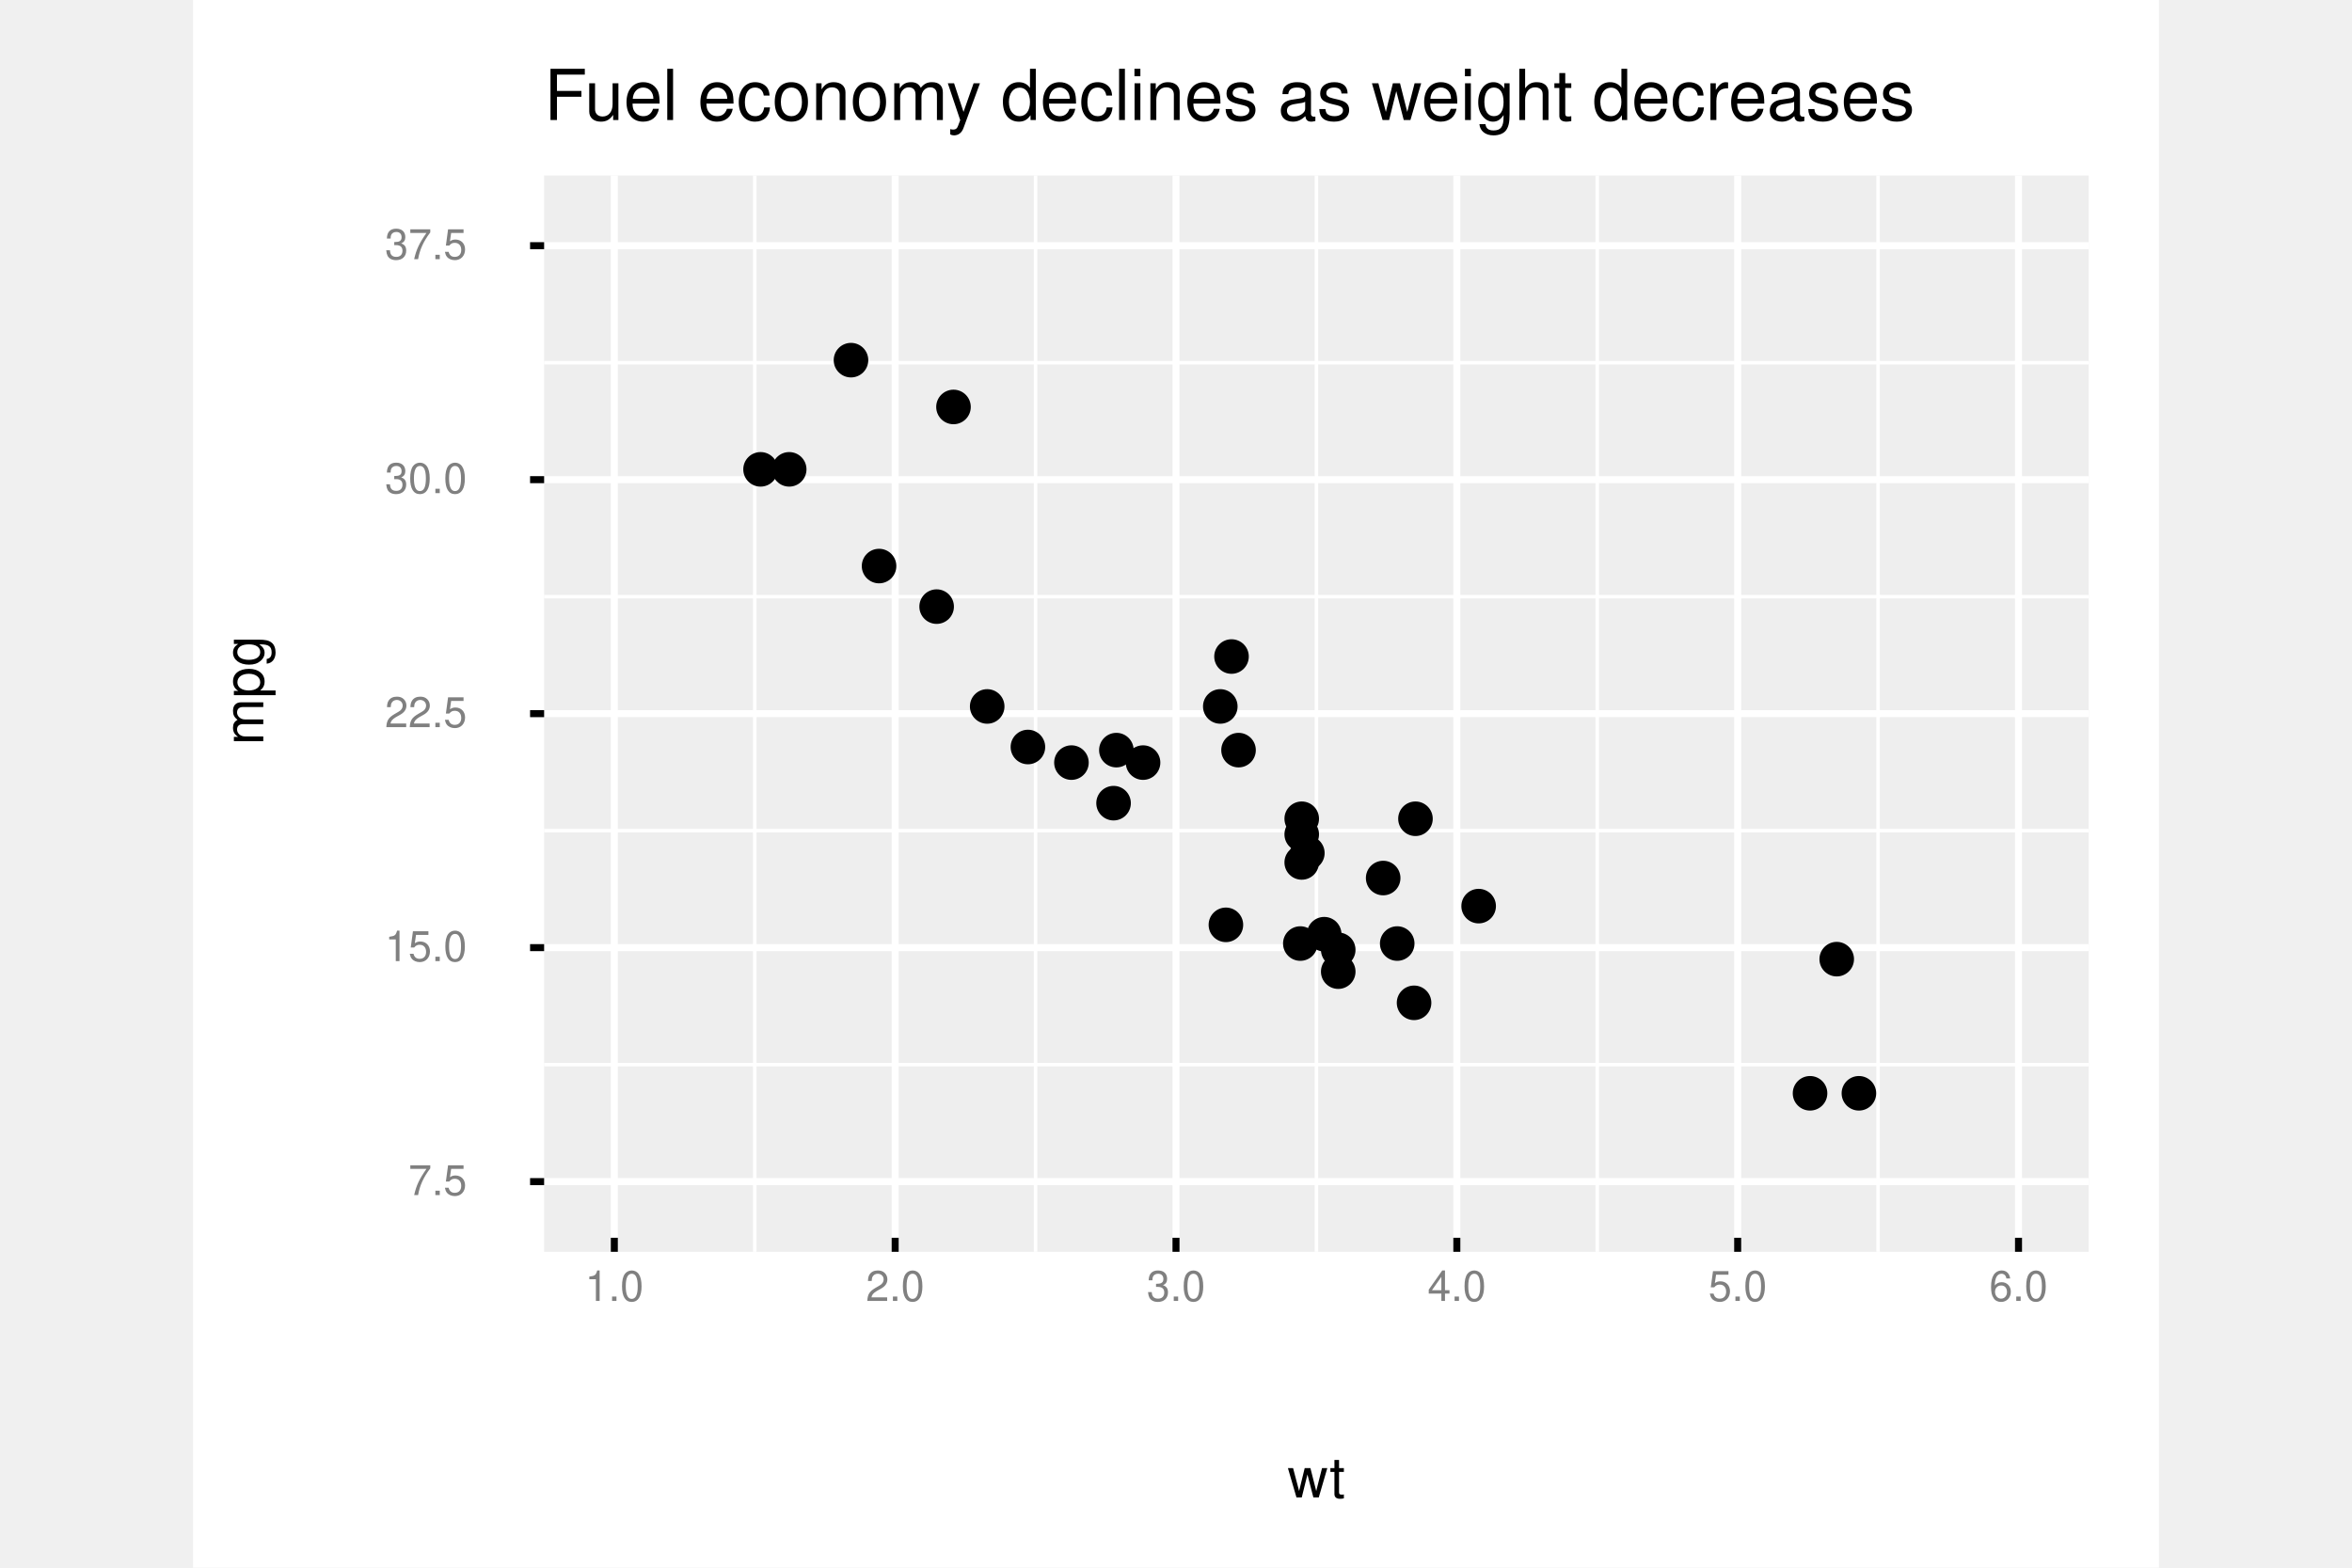
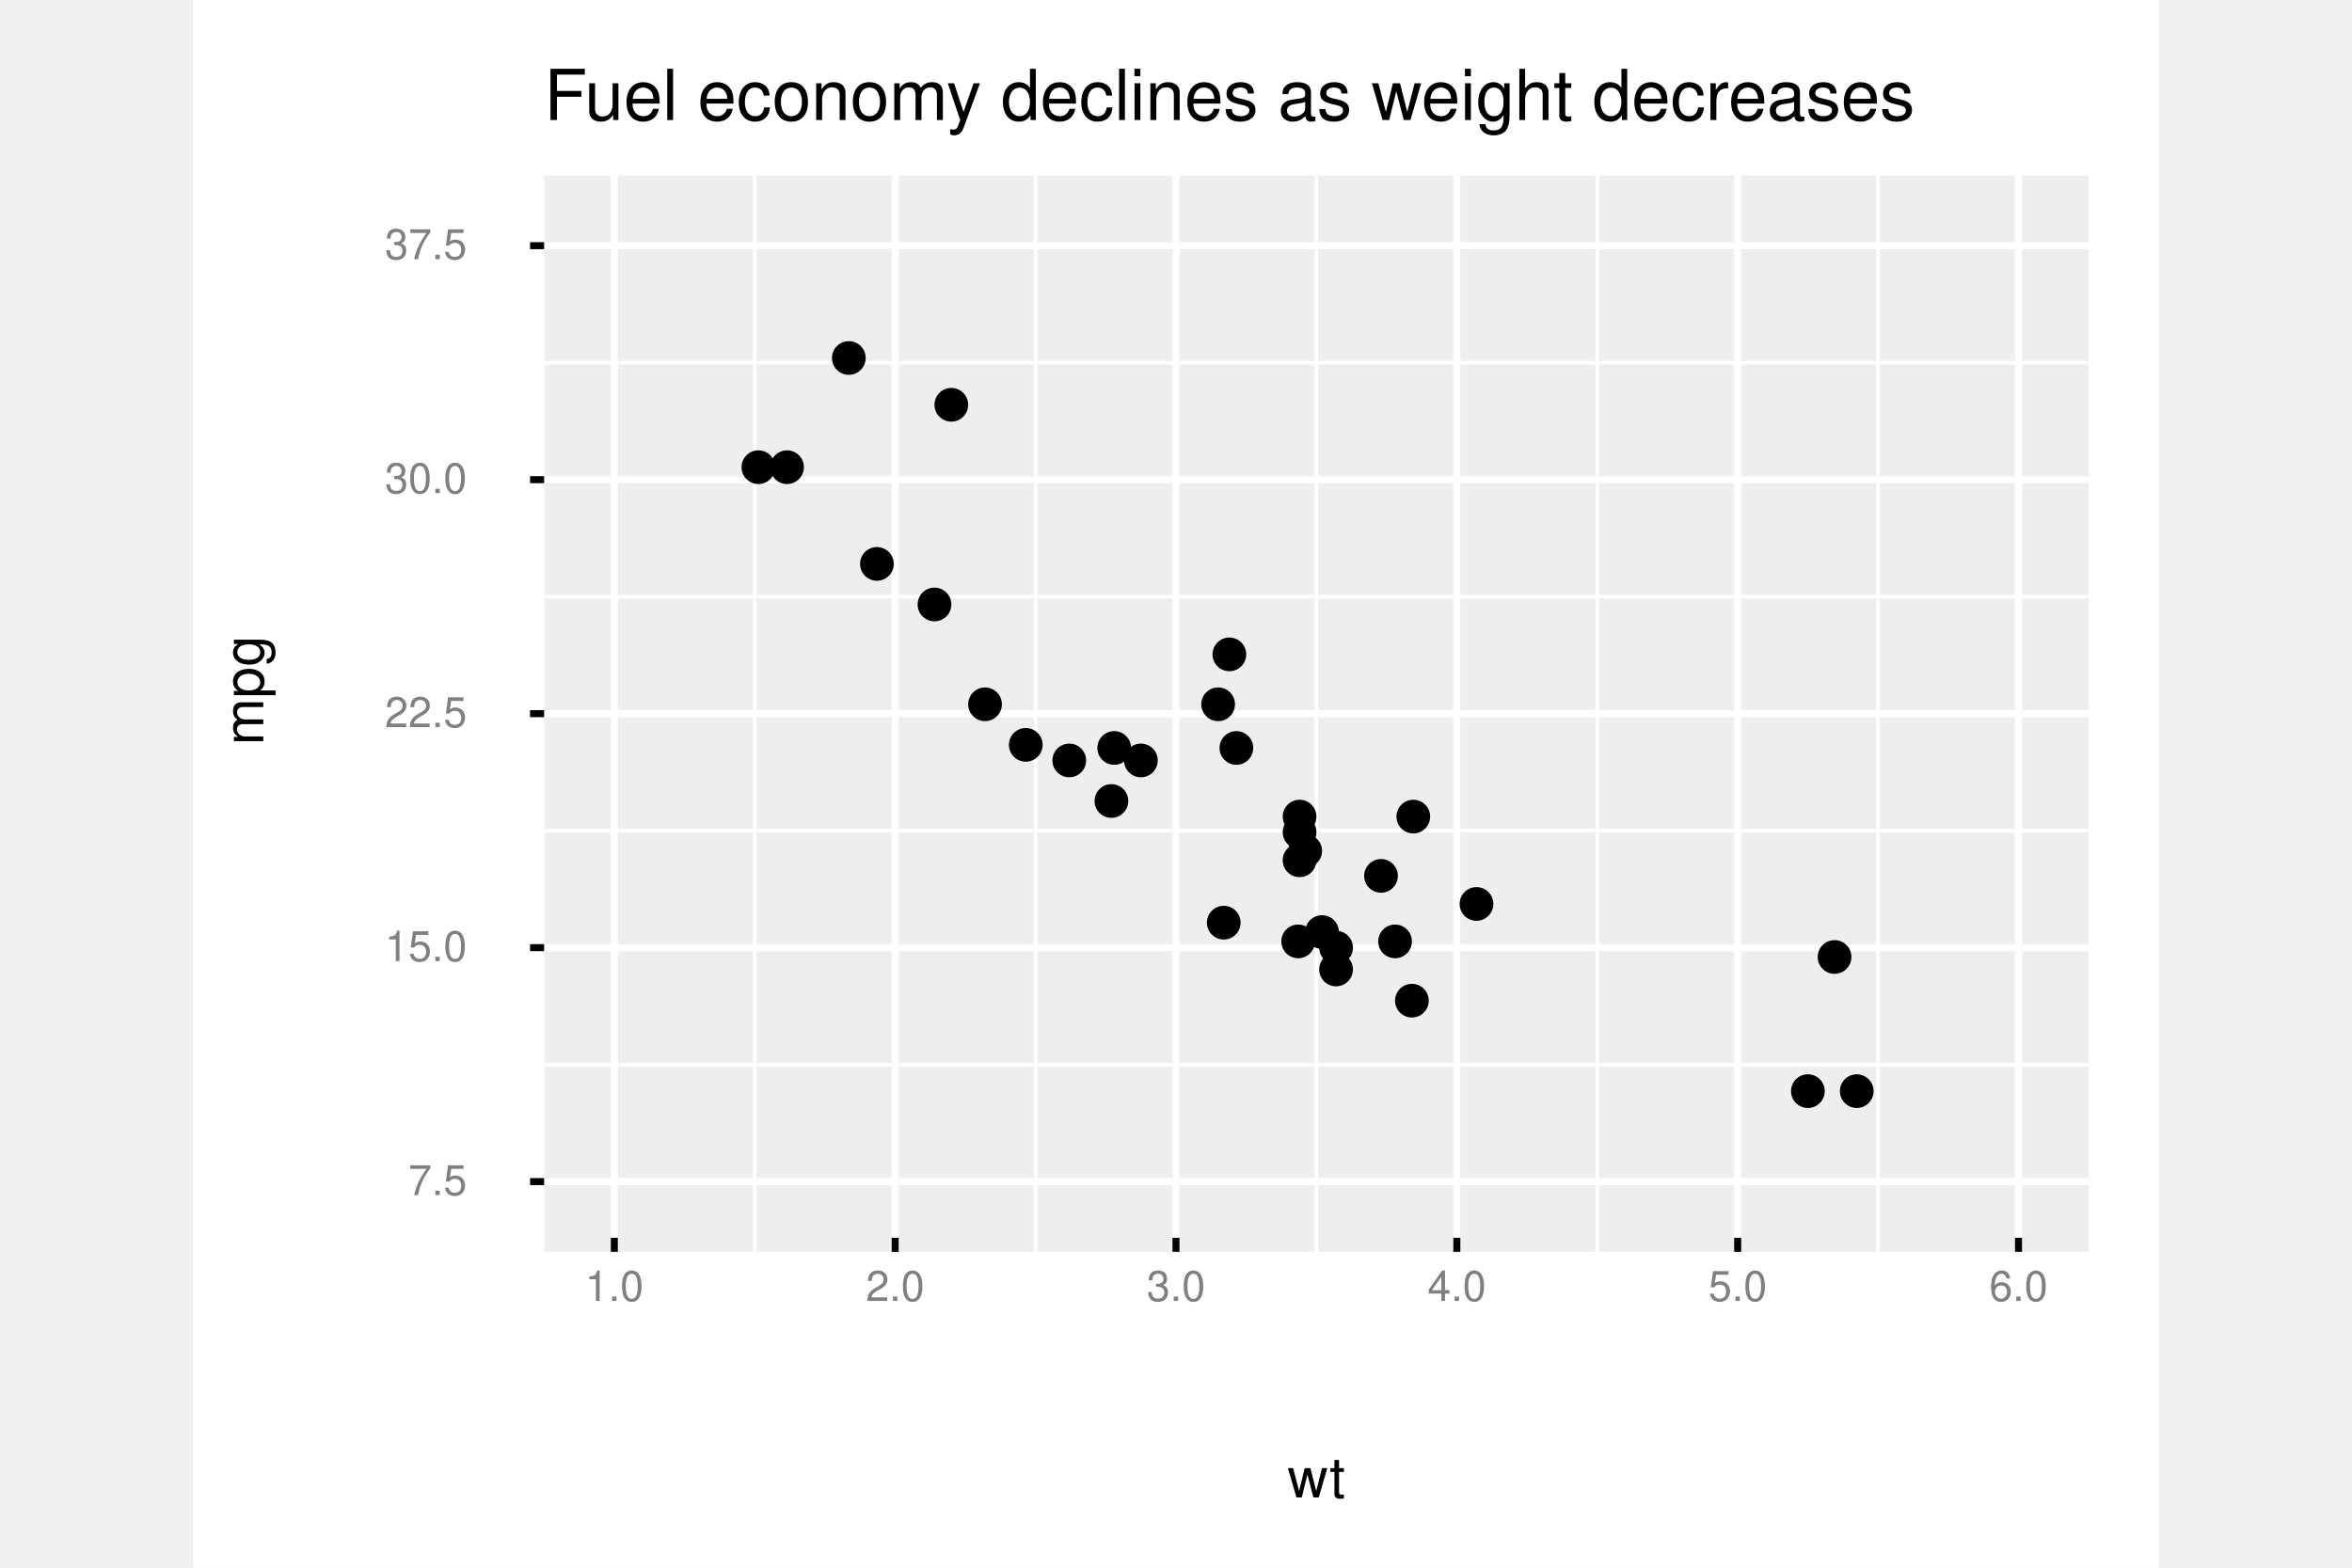
- <svg xmlns="http://www.w3.org/2000/svg" id="gg-802" viewBox="0 0 280 223.333" height="550" width="825.0">
-   <style type="text/css">#gg-802 .gg-axis-text {fill: #808080;font-size: 6px;} #gg-802 .gg-axis-text-x {} #gg-802 .gg-axis-ticks {stroke: #000000;} #gg-802 .gg-axis-title {fill: #000000;font-size: 8px;} #gg-802 .gg-legend-key {stroke: #EEEEEE;fill: #EEEEEE;stroke-width: 0.5;} #gg-802 .gg-legend-text {fill: #000000;font-size: 6px;} #gg-802 .gg-legend-title {fill: #000000;font-size: 8px;} #gg-802 .gg-panel-background {fill: #EEEEEE;} #gg-802 .gg-panel-border {} #gg-802 .gg-panel-grid {stroke: #FFFFFF;} #gg-802 .gg-panel-grid-major {stroke-width: 1;} #gg-802 .gg-panel-grid-minor {stroke-width: 0.5;} #gg-802 .gg-plot-background {fill: #FFFFFF;} #gg-802 .gg-plot-title {font-size: 10px;} #gg-802 .gg-text {font-family: Helvetica, Arial, sans-serif;} </style>
+ <svg xmlns="http://www.w3.org/2000/svg" id="gg-1986" viewBox="0 0 280 223.333" height="550" width="825.0">
+   <style type="text/css">#gg-1986 .gg-axis-text {fill: #808080;font-size: 6px;} #gg-1986 .gg-axis-text-x {} #gg-1986 .gg-axis-ticks {stroke: #000000;} #gg-1986 .gg-axis-title {fill: #000000;font-size: 8px;} #gg-1986 .gg-legend-key {stroke: #EEEEEE;fill: #EEEEEE;stroke-width: 0.5;} #gg-1986 .gg-legend-text {fill: #000000;font-size: 6px;} #gg-1986 .gg-legend-title {fill: #000000;font-size: 8px;} #gg-1986 .gg-panel-background {fill: #EEEEEE;} #gg-1986 .gg-panel-border {} #gg-1986 .gg-panel-grid {stroke: #FFFFFF;} #gg-1986 .gg-panel-grid-major {stroke-width: 1;} #gg-1986 .gg-panel-grid-minor {stroke-width: 0.5;} #gg-1986 .gg-plot-background {fill: #FFFFFF;} #gg-1986 .gg-plot-title {font-size: 10px;} #gg-1986 .gg-text {font-family: Helvetica, Arial, sans-serif;} </style>
  <rect class="gg-plot-background" width="100%" height="100%" />
  <g transform="translate(50, 25)">
    <rect x="0" y="0" height="153.333" width="220" class="gg-panel-background gg-panel-border" />
    <g opacity="1" transform="translate(0, 153.3333)">
      <line x2="220" class="gg-axis-line gg-axis-line-x" />
    </g>
    <g transform="translate(10,153.3333)" font-size="10" text-anchor="middle">
      <g opacity="1" transform="translate(200.0,0)">
        <text y="7" class="gg-text gg-axis-text gg-axis-text-x" text-anchor="middle">6.0</text>
      </g>
      <g opacity="1" transform="translate(160.0,0)">
        <text y="7" class="gg-text gg-axis-text gg-axis-text-x" text-anchor="middle">5.0</text>
      </g>
      <g opacity="1" transform="translate(120.0,0)">
        <text y="7" class="gg-text gg-axis-text gg-axis-text-x" text-anchor="middle">4.0</text>
      </g>
      <g opacity="1" transform="translate(80.0,0)">
        <text y="7" class="gg-text gg-axis-text gg-axis-text-x" text-anchor="middle">3.0</text>
      </g>
      <g opacity="1" transform="translate(40.0,0)">
        <text y="7" class="gg-text gg-axis-text gg-axis-text-x" text-anchor="middle">2.0</text>
      </g>
      <g opacity="1" transform="translate(0.0,0)">
        <text y="7" class="gg-text gg-axis-text gg-axis-text-x" text-anchor="middle">1.0</text>
      </g>
      <g opacity="1" transform="translate(200.0,0)">
        <line y2="-153.333" class="gg-panel-grid gg-panel-grid-major" />
      </g>
      <g opacity="1" transform="translate(160.0,0)">
        <line y2="-153.333" class="gg-panel-grid gg-panel-grid-major" />
      </g>
      <g opacity="1" transform="translate(120.0,0)">
        <line y2="-153.333" class="gg-panel-grid gg-panel-grid-major" />
      </g>
      <g opacity="1" transform="translate(80.0,0)">
        <line y2="-153.333" class="gg-panel-grid gg-panel-grid-major" />
      </g>
      <g opacity="1" transform="translate(40.0,0)">
        <line y2="-153.333" class="gg-panel-grid gg-panel-grid-major" />
      </g>
      <g opacity="1" transform="translate(0.0,0)">
        <line y2="-153.333" class="gg-panel-grid gg-panel-grid-major" />
      </g>
      <g opacity="1" transform="translate(160.0,0)">
        <line y2="-153.333" class="gg-panel-grid gg-panel-grid-minor" transform="translate(20.0, 0)" />
      </g>
      <g opacity="1" transform="translate(120.0,0)">
        <line y2="-153.333" class="gg-panel-grid gg-panel-grid-minor" transform="translate(20.0, 0)" />
      </g>
      <g opacity="1" transform="translate(80.0,0)">
        <line y2="-153.333" class="gg-panel-grid gg-panel-grid-minor" transform="translate(20.0, 0)" />
      </g>
      <g opacity="1" transform="translate(40.0,0)">
        <line y2="-153.333" class="gg-panel-grid gg-panel-grid-minor" transform="translate(20.0, 0)" />
      </g>
      <g opacity="1" transform="translate(0.0,0)">
        <line y2="-153.333" class="gg-panel-grid gg-panel-grid-minor" transform="translate(20.0, 0)" />
      </g>
    </g>
    <g transform="translate(10,153.3333)" font-size="10" text-anchor="middle">
      <g opacity="1" transform="translate(200.0,0)">
        <line y2="-2" class="gg-axis-ticks gg-axis-ticks-x" />
      </g>
      <g opacity="1" transform="translate(160.0,0)">
        <line y2="-2" class="gg-axis-ticks gg-axis-ticks-x" />
      </g>
      <g opacity="1" transform="translate(120.0,0)">
        <line y2="-2" class="gg-axis-ticks gg-axis-ticks-x" />
      </g>
      <g opacity="1" transform="translate(80.0,0)">
        <line y2="-2" class="gg-axis-ticks gg-axis-ticks-x" />
      </g>
      <g opacity="1" transform="translate(40.0,0)">
        <line y2="-2" class="gg-axis-ticks gg-axis-ticks-x" />
      </g>
      <g opacity="1" transform="translate(0.0,0)">
        <line y2="-2" class="gg-axis-ticks gg-axis-ticks-x" />
      </g>
    </g>
    <text x="110.0" y="188.333" class="gg-text gg-axis-title" text-anchor="middle">wt</text>
    <g transform="translate(0, 0)">
      <line y2="153.333" class="gg-axis-line gg-axis-line-y" />
    </g>
    <g transform="translate(0, 0)" font-size="10" text-anchor="end">
      <g opacity="1" transform="translate(0,10.0)">
        <text x="-11" dy="0.32em" class="gg-text gg-axis-text gg-axis-text-y">37.5</text>
      </g>
      <g opacity="1" transform="translate(0,43.33333)">
        <text x="-11" dy="0.32em" class="gg-text gg-axis-text gg-axis-text-y">30.0</text>
      </g>
      <g opacity="1" transform="translate(0,76.66667)">
        <text x="-11" dy="0.32em" class="gg-text gg-axis-text gg-axis-text-y">22.5</text>
      </g>
      <g opacity="1" transform="translate(0,110.0)">
        <text x="-11" dy="0.32em" class="gg-text gg-axis-text gg-axis-text-y">15.0</text>
      </g>
      <g opacity="1" transform="translate(0,143.3333)">
        <text x="-11" dy="0.32em" class="gg-text gg-axis-text gg-axis-text-y">7.5</text>
      </g>
      <g opacity="1" transform="translate(0,10.0)">
        <line x2="220" class="gg-panel-grid gg-panel-grid-major" />
      </g>
      <g opacity="1" transform="translate(0,43.33333)">
        <line x2="220" class="gg-panel-grid gg-panel-grid-major" />
      </g>
      <g opacity="1" transform="translate(0,76.66667)">
        <line x2="220" class="gg-panel-grid gg-panel-grid-major" />
      </g>
      <g opacity="1" transform="translate(0,110.0)">
        <line x2="220" class="gg-panel-grid gg-panel-grid-major" />
      </g>
      <g opacity="1" transform="translate(0,143.3333)">
        <line x2="220" class="gg-panel-grid gg-panel-grid-major" />
      </g>
      <g opacity="1" transform="translate(0,43.33333)">
        <line x2="220" class="gg-panel-grid gg-panel-grid-minor" transform="translate(0, -16.66667)" />
      </g>
      <g opacity="1" transform="translate(0,76.66667)">
        <line x2="220" class="gg-panel-grid gg-panel-grid-minor" transform="translate(0, -16.66667)" />
      </g>
      <g opacity="1" transform="translate(0,110.0)">
        <line x2="220" class="gg-panel-grid gg-panel-grid-minor" transform="translate(0, -16.66667)" />
      </g>
      <g opacity="1" transform="translate(0,143.3333)">
        <line x2="220" class="gg-panel-grid gg-panel-grid-minor" transform="translate(0, -16.66667)" />
      </g>
    </g>
    <g transform="translate(0, 0)" font-size="10" text-anchor="end">
      <g opacity="1" transform="translate(0,10.0)">
        <line x2="-2" class="gg-axis-ticks gg-axis-ticks-y" />
      </g>
      <g opacity="1" transform="translate(0,43.33333)">
        <line x2="-2" class="gg-axis-ticks gg-axis-ticks-y" />
      </g>
      <g opacity="1" transform="translate(0,76.66667)">
        <line x2="-2" class="gg-axis-ticks gg-axis-ticks-y" />
      </g>
      <g opacity="1" transform="translate(0,110.0)">
        <line x2="-2" class="gg-axis-ticks gg-axis-ticks-y" />
      </g>
      <g opacity="1" transform="translate(0,143.3333)">
        <line x2="-2" class="gg-axis-ticks gg-axis-ticks-y" />
      </g>
    </g>
    <text x="-73.333" y="-40" class="gg-text gg-axis-title" text-anchor="middle" transform="rotate(-90)">mpg</text>
-     <svg viewBox="-1 -1 11 11" x="71.415" y="79.948" height="6.77" width="6.77">
-       <circle cx="5" cy="5" r="4" fill-opacity="1" fill="black" />
-     </svg>
-     <svg viewBox="-1 -1 11 11" x="81.615" y="79.948" height="6.77" width="6.77">
-       <circle cx="5" cy="5" r="4" fill-opacity="1" fill="black" />
-     </svg>
-     <svg viewBox="-1 -1 11 11" x="59.415" y="71.948" height="6.77" width="6.77">
-       <circle cx="5" cy="5" r="4" fill-opacity="1" fill="black" />
-     </svg>
-     <svg viewBox="-1 -1 11 11" x="95.215" y="78.17" height="6.77" width="6.77">
-       <circle cx="5" cy="5" r="4" fill-opacity="1" fill="black" />
-     </svg>
-     <svg viewBox="-1 -1 11 11" x="104.215" y="90.17" height="6.77" width="6.77">
-       <circle cx="5" cy="5" r="4" fill-opacity="1" fill="black" />
-     </svg>
-     <svg viewBox="-1 -1 11 11" x="105.015" y="92.837" height="6.77" width="6.77">
-       <circle cx="5" cy="5" r="4" fill-opacity="1" fill="black" />
-     </svg>
-     <svg viewBox="-1 -1 11 11" x="109.415" y="109.726" height="6.77" width="6.77">
-       <circle cx="5" cy="5" r="4" fill-opacity="1" fill="black" />
-     </svg>
-     <svg viewBox="-1 -1 11 11" x="94.215" y="64.837" height="6.77" width="6.77">
-       <circle cx="5" cy="5" r="4" fill-opacity="1" fill="black" />
-     </svg>
-     <svg viewBox="-1 -1 11 11" x="92.615" y="71.948" height="6.77" width="6.77">
-       <circle cx="5" cy="5" r="4" fill-opacity="1" fill="black" />
-     </svg>
-     <svg viewBox="-1 -1 11 11" x="104.215" y="87.948" height="6.77" width="6.77">
-       <circle cx="5" cy="5" r="4" fill-opacity="1" fill="black" />
-     </svg>
-     <svg viewBox="-1 -1 11 11" x="104.215" y="94.17" height="6.77" width="6.77">
-       <circle cx="5" cy="5" r="4" fill-opacity="1" fill="black" />
-     </svg>
-     <svg viewBox="-1 -1 11 11" x="129.415" y="100.393" height="6.77" width="6.77">
-       <circle cx="5" cy="5" r="4" fill-opacity="1" fill="black" />
-     </svg>
-     <svg viewBox="-1 -1 11 11" x="115.815" y="96.393" height="6.77" width="6.77">
-       <circle cx="5" cy="5" r="4" fill-opacity="1" fill="black" />
-     </svg>
-     <svg viewBox="-1 -1 11 11" x="117.815" y="105.726" height="6.77" width="6.77">
-       <circle cx="5" cy="5" r="4" fill-opacity="1" fill="black" />
-     </svg>
-     <svg viewBox="-1 -1 11 11" x="176.615" y="127.059" height="6.77" width="6.77">
-       <circle cx="5" cy="5" r="4" fill-opacity="1" fill="black" />
-     </svg>
-     <svg viewBox="-1 -1 11 11" x="183.575" y="127.059" height="6.77" width="6.77">
-       <circle cx="5" cy="5" r="4" fill-opacity="1" fill="black" />
-     </svg>
-     <svg viewBox="-1 -1 11 11" x="180.415" y="107.948" height="6.77" width="6.77">
-       <circle cx="5" cy="5" r="4" fill-opacity="1" fill="black" />
-     </svg>
-     <svg viewBox="-1 -1 11 11" x="54.615" y="29.282" height="6.77" width="6.77">
-       <circle cx="5" cy="5" r="4" fill-opacity="1" fill="black" />
-     </svg>
-     <svg viewBox="-1 -1 11 11" x="31.215" y="38.17" height="6.77" width="6.77">
-       <circle cx="5" cy="5" r="4" fill-opacity="1" fill="black" />
-     </svg>
-     <svg viewBox="-1 -1 11 11" x="40.015" y="22.615" height="6.77" width="6.77">
-       <circle cx="5" cy="5" r="4" fill-opacity="1" fill="black" />
-     </svg>
-     <svg viewBox="-1 -1 11 11" x="65.215" y="77.726" height="6.77" width="6.77">
-       <circle cx="5" cy="5" r="4" fill-opacity="1" fill="black" />
-     </svg>
-     <svg viewBox="-1 -1 11 11" x="107.415" y="104.393" height="6.77" width="6.77">
-       <circle cx="5" cy="5" r="4" fill-opacity="1" fill="black" />
-     </svg>
-     <svg viewBox="-1 -1 11 11" x="104.015" y="105.726" height="6.77" width="6.77">
-       <circle cx="5" cy="5" r="4" fill-opacity="1" fill="black" />
-     </svg>
-     <svg viewBox="-1 -1 11 11" x="120.215" y="114.17" height="6.77" width="6.77">
-       <circle cx="5" cy="5" r="4" fill-opacity="1" fill="black" />
-     </svg>
-     <svg viewBox="-1 -1 11 11" x="120.415" y="87.948" height="6.77" width="6.77">
-       <circle cx="5" cy="5" r="4" fill-opacity="1" fill="black" />
-     </svg>
-     <svg viewBox="-1 -1 11 11" x="44.015" y="51.948" height="6.77" width="6.77">
-       <circle cx="5" cy="5" r="4" fill-opacity="1" fill="black" />
-     </svg>
-     <svg viewBox="-1 -1 11 11" x="52.215" y="57.726" height="6.77" width="6.77">
-       <circle cx="5" cy="5" r="4" fill-opacity="1" fill="black" />
-     </svg>
-     <svg viewBox="-1 -1 11 11" x="27.135" y="38.17" height="6.77" width="6.77">
-       <circle cx="5" cy="5" r="4" fill-opacity="1" fill="black" />
-     </svg>
-     <svg viewBox="-1 -1 11 11" x="93.415" y="103.059" height="6.77" width="6.77">
-       <circle cx="5" cy="5" r="4" fill-opacity="1" fill="black" />
-     </svg>
-     <svg viewBox="-1 -1 11 11" x="77.415" y="85.726" height="6.77" width="6.77">
-       <circle cx="5" cy="5" r="4" fill-opacity="1" fill="black" />
-     </svg>
-     <svg viewBox="-1 -1 11 11" x="109.415" y="106.615" height="6.77" width="6.77">
-       <circle cx="5" cy="5" r="4" fill-opacity="1" fill="black" />
-     </svg>
-     <svg viewBox="-1 -1 11 11" x="77.815" y="78.17" height="6.77" width="6.77">
+     <svg viewBox="0 0 10 10" x="71.8" y="80.333" height="6.0" width="6.0">
+       <circle cx="5" cy="5" r="4" fill-opacity="1" fill="black" />
+     </svg>
+     <svg viewBox="0 0 10 10" x="82.0" y="80.333" height="6.0" width="6.0">
+       <circle cx="5" cy="5" r="4" fill-opacity="1" fill="black" />
+     </svg>
+     <svg viewBox="0 0 10 10" x="59.8" y="72.333" height="6.0" width="6.0">
+       <circle cx="5" cy="5" r="4" fill-opacity="1" fill="black" />
+     </svg>
+     <svg viewBox="0 0 10 10" x="95.6" y="78.556" height="6.0" width="6.0">
+       <circle cx="5" cy="5" r="4" fill-opacity="1" fill="black" />
+     </svg>
+     <svg viewBox="0 0 10 10" x="104.6" y="90.556" height="6.0" width="6.0">
+       <circle cx="5" cy="5" r="4" fill-opacity="1" fill="black" />
+     </svg>
+     <svg viewBox="0 0 10 10" x="105.4" y="93.222" height="6.0" width="6.0">
+       <circle cx="5" cy="5" r="4" fill-opacity="1" fill="black" />
+     </svg>
+     <svg viewBox="0 0 10 10" x="109.8" y="110.111" height="6.0" width="6.0">
+       <circle cx="5" cy="5" r="4" fill-opacity="1" fill="black" />
+     </svg>
+     <svg viewBox="0 0 10 10" x="94.6" y="65.222" height="6.0" width="6.0">
+       <circle cx="5" cy="5" r="4" fill-opacity="1" fill="black" />
+     </svg>
+     <svg viewBox="0 0 10 10" x="93.0" y="72.333" height="6.0" width="6.0">
+       <circle cx="5" cy="5" r="4" fill-opacity="1" fill="black" />
+     </svg>
+     <svg viewBox="0 0 10 10" x="104.6" y="88.333" height="6.0" width="6.0">
+       <circle cx="5" cy="5" r="4" fill-opacity="1" fill="black" />
+     </svg>
+     <svg viewBox="0 0 10 10" x="104.6" y="94.556" height="6.0" width="6.0">
+       <circle cx="5" cy="5" r="4" fill-opacity="1" fill="black" />
+     </svg>
+     <svg viewBox="0 0 10 10" x="129.8" y="100.778" height="6.0" width="6.0">
+       <circle cx="5" cy="5" r="4" fill-opacity="1" fill="black" />
+     </svg>
+     <svg viewBox="0 0 10 10" x="116.2" y="96.778" height="6.0" width="6.0">
+       <circle cx="5" cy="5" r="4" fill-opacity="1" fill="black" />
+     </svg>
+     <svg viewBox="0 0 10 10" x="118.2" y="106.111" height="6.0" width="6.0">
+       <circle cx="5" cy="5" r="4" fill-opacity="1" fill="black" />
+     </svg>
+     <svg viewBox="0 0 10 10" x="177.0" y="127.444" height="6.0" width="6.0">
+       <circle cx="5" cy="5" r="4" fill-opacity="1" fill="black" />
+     </svg>
+     <svg viewBox="0 0 10 10" x="183.96" y="127.444" height="6.0" width="6.0">
+       <circle cx="5" cy="5" r="4" fill-opacity="1" fill="black" />
+     </svg>
+     <svg viewBox="0 0 10 10" x="180.8" y="108.333" height="6.0" width="6.0">
+       <circle cx="5" cy="5" r="4" fill-opacity="1" fill="black" />
+     </svg>
+     <svg viewBox="0 0 10 10" x="55" y="29.667" height="6.0" width="6.0">
+       <circle cx="5" cy="5" r="4" fill-opacity="1" fill="black" />
+     </svg>
+     <svg viewBox="0 0 10 10" x="31.6" y="38.556" height="6.0" width="6.0">
+       <circle cx="5" cy="5" r="4" fill-opacity="1" fill="black" />
+     </svg>
+     <svg viewBox="0 0 10 10" x="40.4" y="23.0" height="6.0" width="6.0">
+       <circle cx="5" cy="5" r="4" fill-opacity="1" fill="black" />
+     </svg>
+     <svg viewBox="0 0 10 10" x="65.6" y="78.111" height="6.0" width="6.0">
+       <circle cx="5" cy="5" r="4" fill-opacity="1" fill="black" />
+     </svg>
+     <svg viewBox="0 0 10 10" x="107.8" y="104.778" height="6.0" width="6.0">
+       <circle cx="5" cy="5" r="4" fill-opacity="1" fill="black" />
+     </svg>
+     <svg viewBox="0 0 10 10" x="104.4" y="106.111" height="6.0" width="6.0">
+       <circle cx="5" cy="5" r="4" fill-opacity="1" fill="black" />
+     </svg>
+     <svg viewBox="0 0 10 10" x="120.6" y="114.556" height="6.0" width="6.0">
+       <circle cx="5" cy="5" r="4" fill-opacity="1" fill="black" />
+     </svg>
+     <svg viewBox="0 0 10 10" x="120.8" y="88.333" height="6.0" width="6.0">
+       <circle cx="5" cy="5" r="4" fill-opacity="1" fill="black" />
+     </svg>
+     <svg viewBox="0 0 10 10" x="44.4" y="52.333" height="6.0" width="6.0">
+       <circle cx="5" cy="5" r="4" fill-opacity="1" fill="black" />
+     </svg>
+     <svg viewBox="0 0 10 10" x="52.6" y="58.111" height="6.0" width="6.0">
+       <circle cx="5" cy="5" r="4" fill-opacity="1" fill="black" />
+     </svg>
+     <svg viewBox="0 0 10 10" x="27.52" y="38.556" height="6.0" width="6.0">
+       <circle cx="5" cy="5" r="4" fill-opacity="1" fill="black" />
+     </svg>
+     <svg viewBox="0 0 10 10" x="93.8" y="103.444" height="6.0" width="6.0">
+       <circle cx="5" cy="5" r="4" fill-opacity="1" fill="black" />
+     </svg>
+     <svg viewBox="0 0 10 10" x="77.8" y="86.111" height="6.0" width="6.0">
+       <circle cx="5" cy="5" r="4" fill-opacity="1" fill="black" />
+     </svg>
+     <svg viewBox="0 0 10 10" x="109.8" y="107.0" height="6.0" width="6.0">
+       <circle cx="5" cy="5" r="4" fill-opacity="1" fill="black" />
+     </svg>
+     <svg viewBox="0 0 10 10" x="78.2" y="78.556" height="6.0" width="6.0">
      <circle cx="5" cy="5" r="4" fill-opacity="1" fill="black" />
    </svg>
  </g>
  <g transform="translate(50, 0)">
    <text x="0" y="10" dy="0.71em" dx="0" class="gg-text gg-plot-title">Fuel economy declines as weight decreases</text>
  </g>
</svg>
